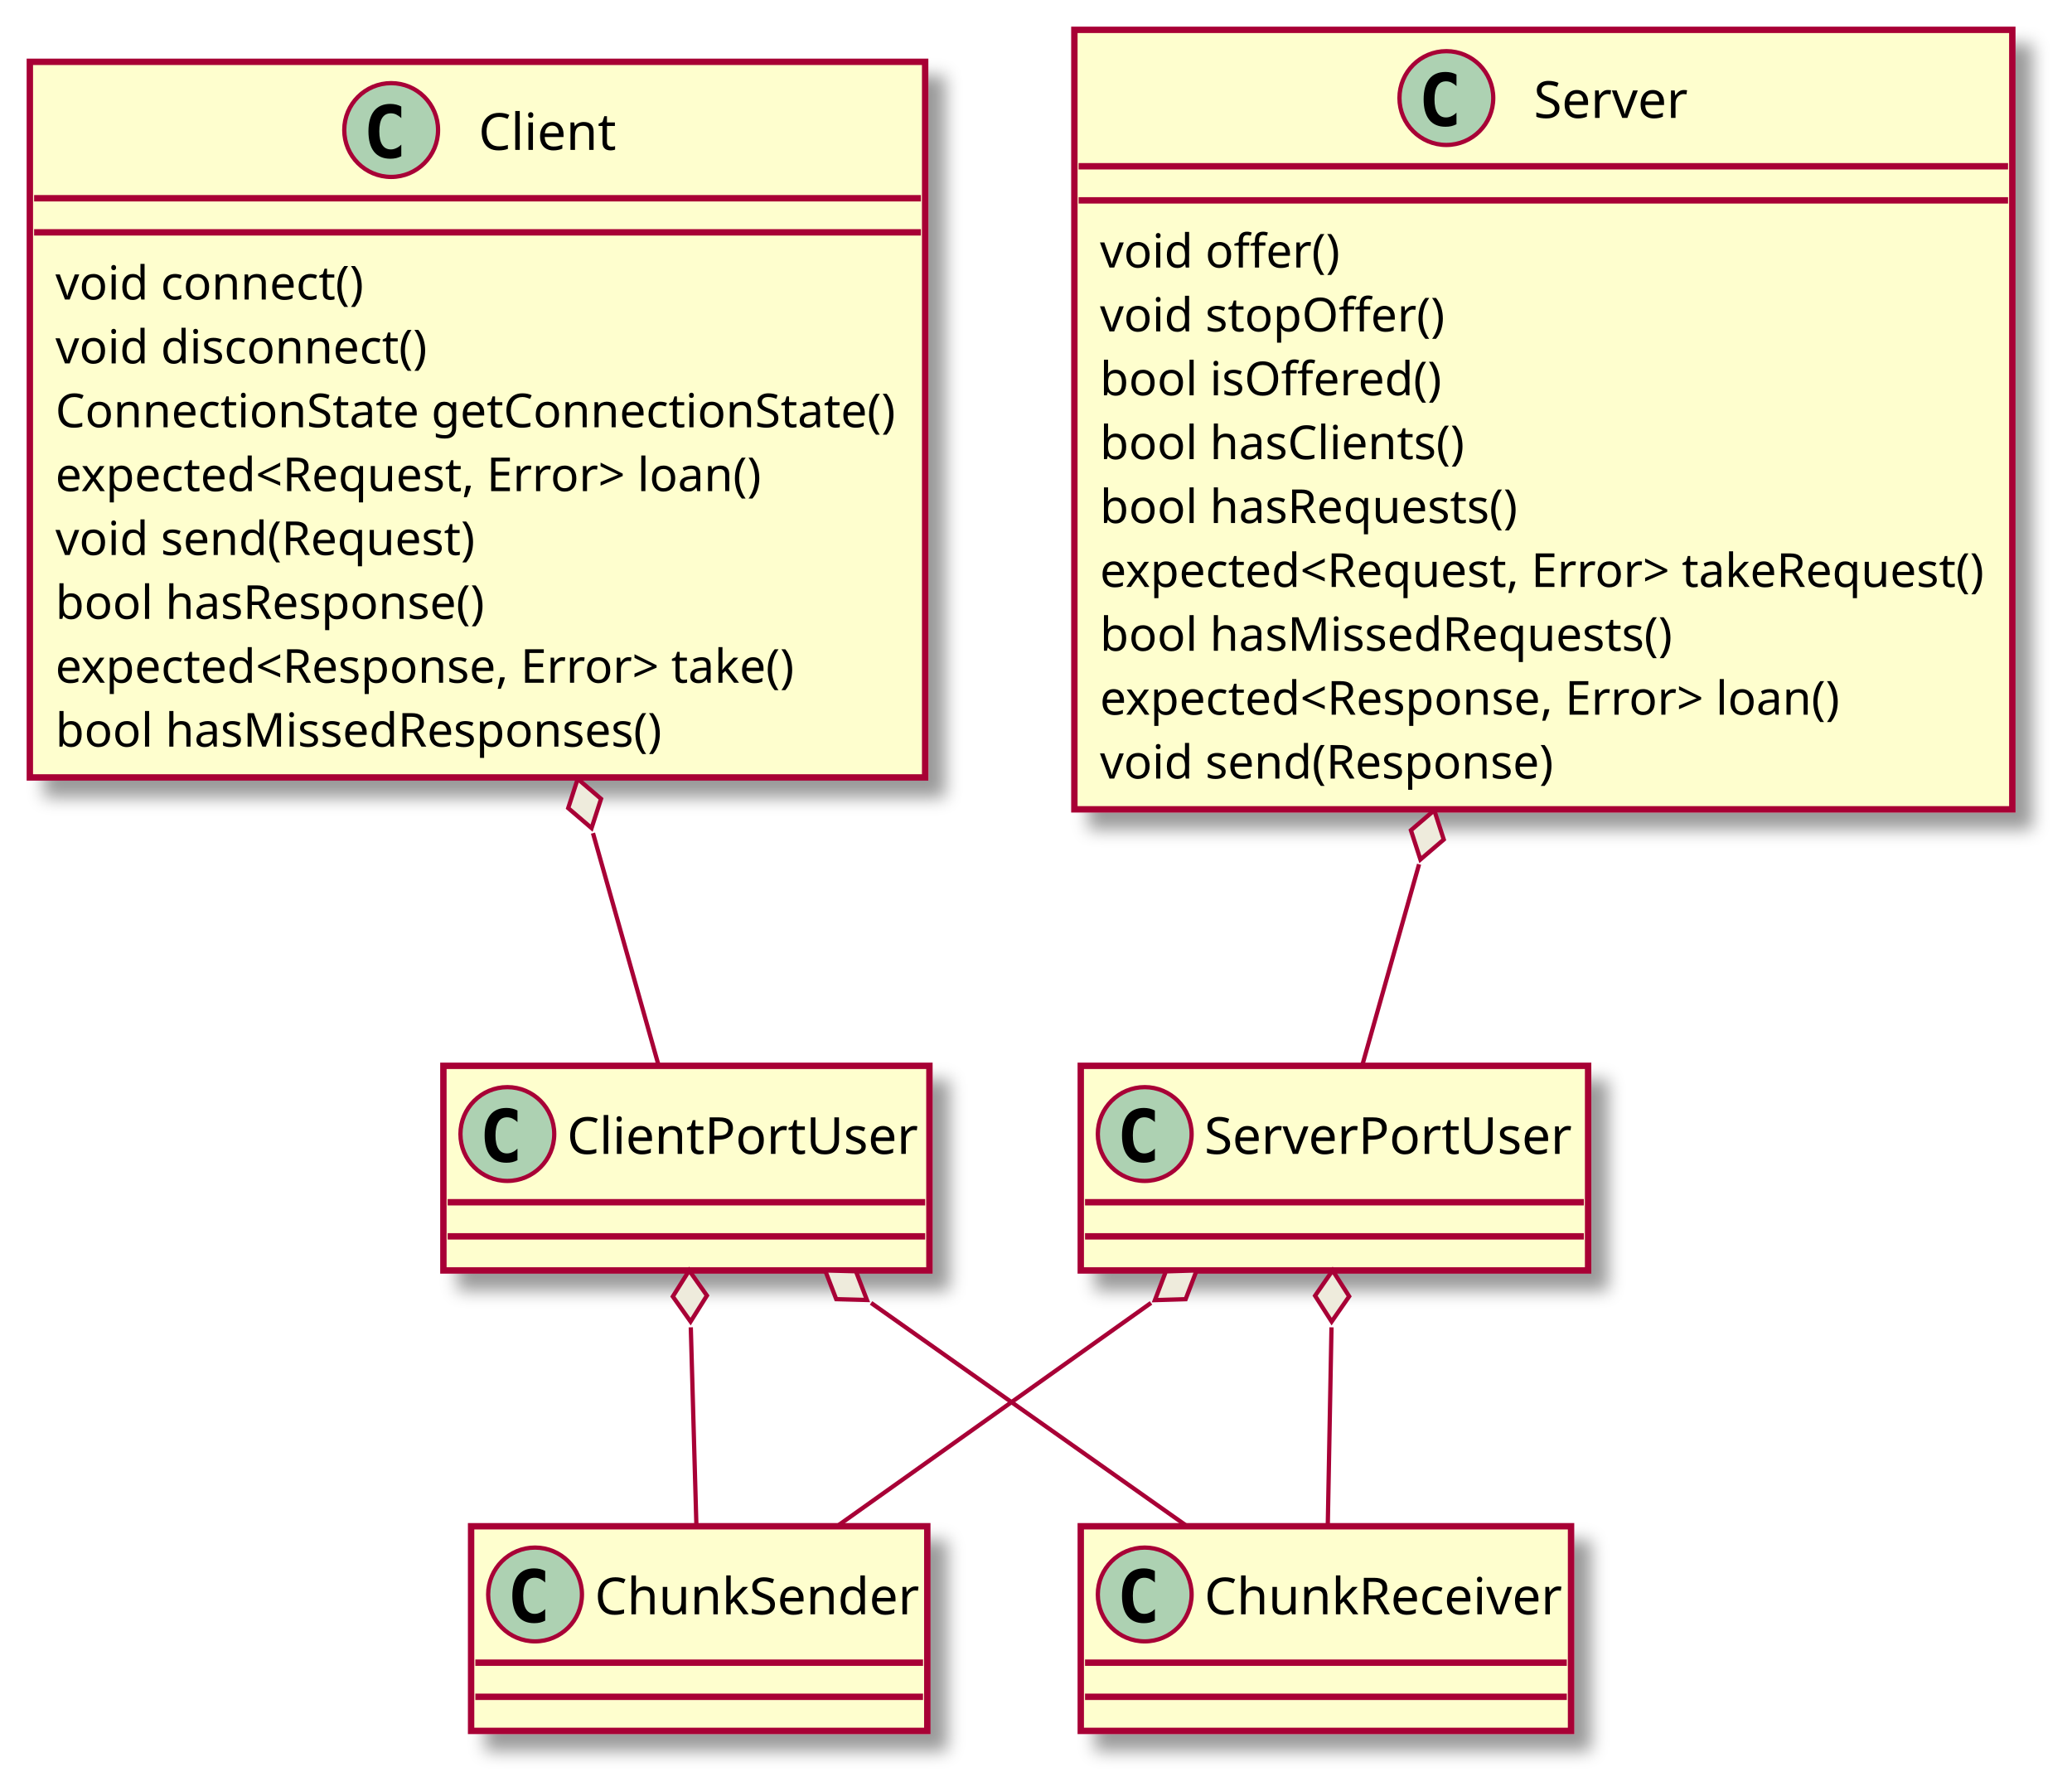
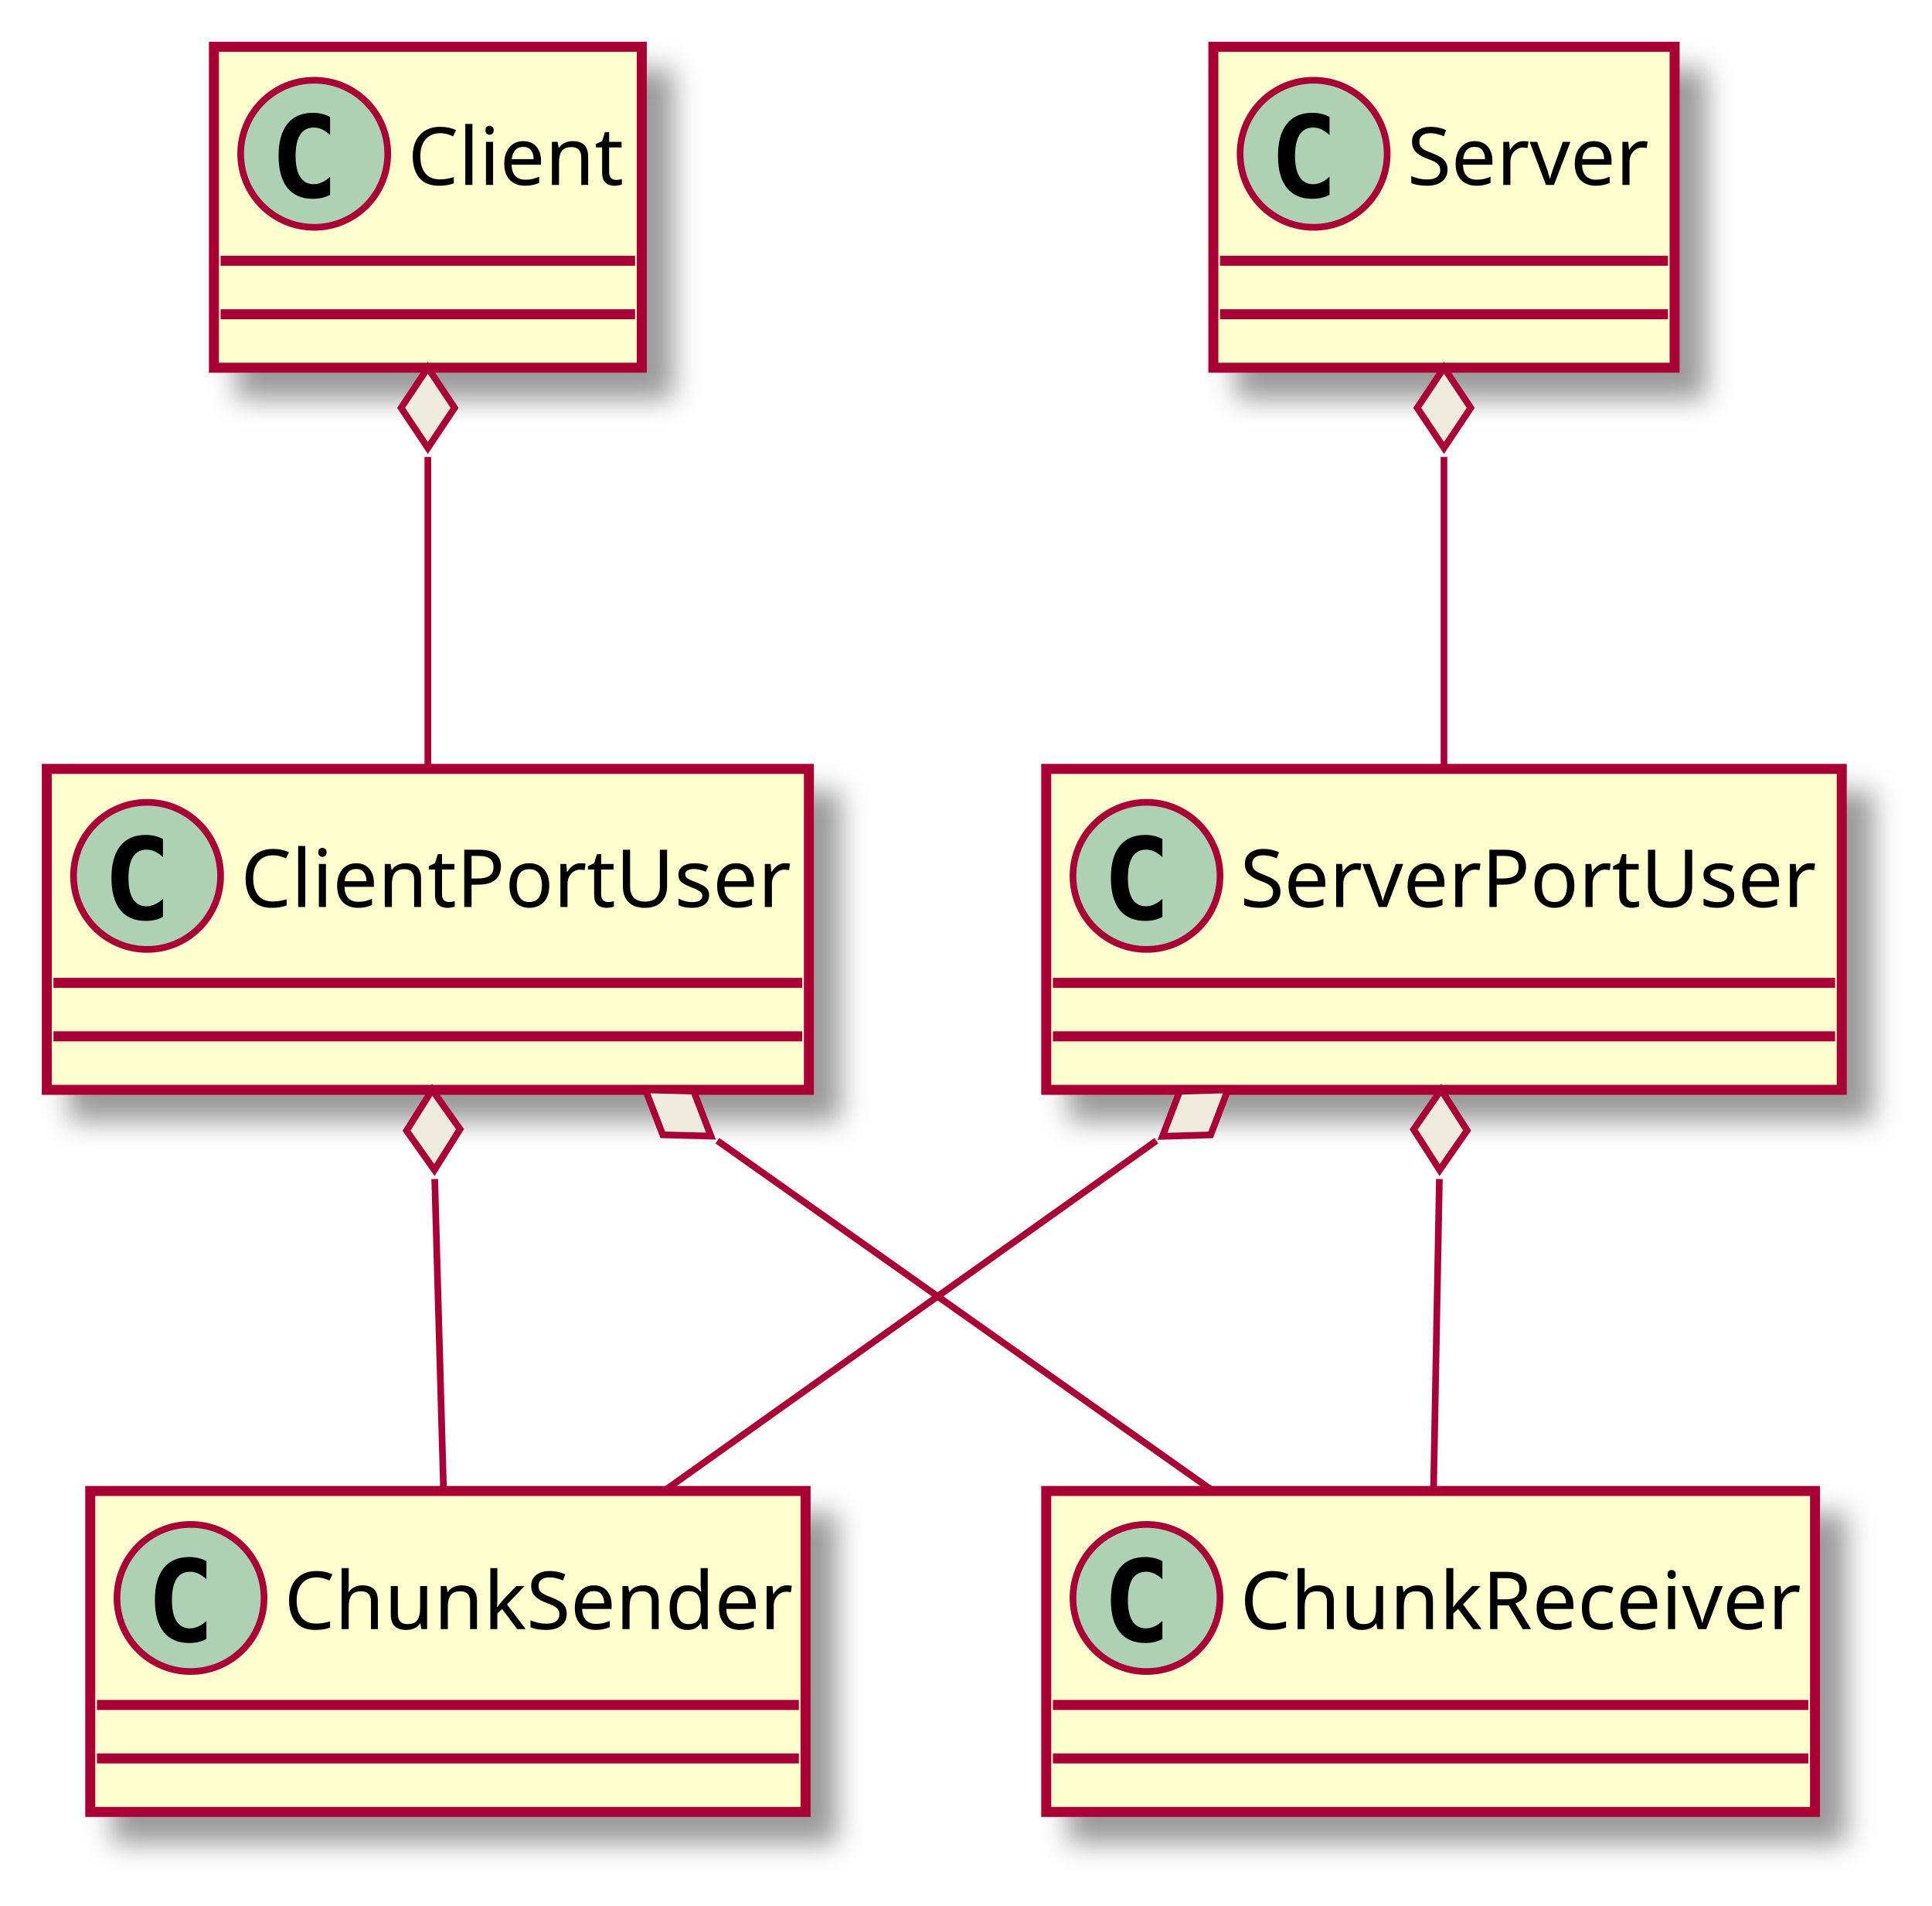
- <svg xmlns="http://www.w3.org/2000/svg" contentScriptType="application/ecmascript" contentStyleType="text/css" height="420px" preserveAspectRatio="none" style="width:486px;height:420px;background:#EEEBDC;" version="1.1" viewBox="0 0 486 420" width="486px" zoomAndPan="magnify">
+ <svg xmlns="http://www.w3.org/2000/svg" contentScriptType="application/ecmascript" contentStyleType="text/css" height="285px" preserveAspectRatio="none" style="width:289px;height:285px;background:#EEEBDC;" version="1.1" viewBox="0 0 289 285" width="289px" zoomAndPan="magnify">
  <defs>
-     <filter height="300%" id="f1iy3ol3l478nq" width="300%" x="-1" y="-1">
+     <filter height="300%" id="f1s1u9x4jwgzq5" width="300%" x="-1" y="-1">
      <feGaussianBlur result="blurOut" stdDeviation="2.0" />
      <feColorMatrix in="blurOut" result="blurOut2" type="matrix" values="0 0 0 0 0 0 0 0 0 0 0 0 0 0 0 0 0 0 .4 0" />
      <feOffset dx="4.0" dy="4.0" in="blurOut2" result="blurOut3" />
      <feBlend in="SourceGraphic" in2="blurOut3" mode="normal" />
    </filter>
  </defs>
  <g>
-     <rect codeLine="3" fill="#FEFECE" filter="url(#f1iy3ol3l478nq)" height="167.855" id="Client" style="stroke:#A80036;stroke-width:1.5;" width="210" x="7" y="14.5" />
-     <ellipse cx="91.75" cy="30.5" fill="#ADD1B2" rx="11" ry="11" style="stroke:#A80036;stroke-width:1.0;" />
-     <path d="M91.547,37.234 Q89.062,37.234 87.734,35.594 Q86.422,33.922 86.422,30.812 Q86.422,27.688 87.734,26.031 Q89.062,24.375 91.547,24.375 Q92.266,24.375 92.922,24.531 Q93.562,24.688 94.125,24.984 L94.125,27.703 Q93.766,27.359 93.469,27.172 Q93.172,26.969 92.906,26.844 Q92.594,26.703 92.281,26.641 Q91.984,26.578 91.672,26.578 Q90.344,26.578 89.656,27.641 Q88.969,28.734 88.969,30.812 Q88.969,32.906 89.656,33.969 Q90.344,35.047 91.672,35.047 Q92.312,35.047 92.906,34.766 Q93.203,34.641 93.484,34.453 Q93.781,34.25 94.125,33.922 L94.125,36.641 Q93.547,36.938 92.906,37.094 Q92.281,37.234 91.547,37.234 Z " fill="#000000" />
-     <text fill="#000000" font-family="sans-serif" font-size="12" lengthAdjust="spacing" textLength="32" x="112.25" y="35.156">Client</text>
-     <line style="stroke:#A80036;stroke-width:1.5;" x1="8" x2="216" y1="46.5" y2="46.5" />
-     <line style="stroke:#A80036;stroke-width:1.5;" x1="8" x2="216" y1="54.5" y2="54.5" />
-     <text fill="#000000" font-family="sans-serif" font-size="11" lengthAdjust="spacing" textLength="73" x="13" y="70.259">void connect()</text>
-     <text fill="#000000" font-family="sans-serif" font-size="11" lengthAdjust="spacing" textLength="88" x="13" y="85.241">void disconnect()</text>
-     <text fill="#000000" font-family="sans-serif" font-size="11" lengthAdjust="spacing" textLength="198" x="13" y="100.223">ConnectionState getConnectionState()</text>
-     <text fill="#000000" font-family="sans-serif" font-size="11" lengthAdjust="spacing" textLength="167" x="13" y="115.205">expected&lt;Request, Error&gt; loan()</text>
-     <text fill="#000000" font-family="sans-serif" font-size="11" lengthAdjust="spacing" textLength="99" x="13" y="130.186">void send(Request)</text>
-     <text fill="#000000" font-family="sans-serif" font-size="11" lengthAdjust="spacing" textLength="101" x="13" y="145.168">bool hasResponse()</text>
-     <text fill="#000000" font-family="sans-serif" font-size="11" lengthAdjust="spacing" textLength="174" x="13" y="160.15">expected&lt;Response, Error&gt; take()</text>
-     <text fill="#000000" font-family="sans-serif" font-size="11" lengthAdjust="spacing" textLength="142" x="13" y="175.132">bool hasMissedResponses()</text>
-     <rect codeLine="14" fill="#FEFECE" filter="url(#f1iy3ol3l478nq)" height="182.837" id="Server" style="stroke:#A80036;stroke-width:1.5;" width="220" x="252" y="7" />
-     <ellipse cx="339.25" cy="23" fill="#ADD1B2" rx="11" ry="11" style="stroke:#A80036;stroke-width:1.0;" />
-     <path d="M339.047,29.734 Q336.562,29.734 335.234,28.094 Q333.922,26.422 333.922,23.312 Q333.922,20.188 335.234,18.531 Q336.562,16.875 339.047,16.875 Q339.766,16.875 340.422,17.031 Q341.062,17.188 341.625,17.484 L341.625,20.203 Q341.266,19.859 340.969,19.672 Q340.672,19.469 340.406,19.344 Q340.094,19.203 339.781,19.141 Q339.484,19.078 339.172,19.078 Q337.844,19.078 337.156,20.141 Q336.469,21.234 336.469,23.312 Q336.469,25.406 337.156,26.469 Q337.844,27.547 339.172,27.547 Q339.812,27.547 340.406,27.266 Q340.703,27.141 340.984,26.953 Q341.281,26.75 341.625,26.422 L341.625,29.141 Q341.047,29.438 340.406,29.594 Q339.781,29.734 339.047,29.734 Z " fill="#000000" />
-     <text fill="#000000" font-family="sans-serif" font-size="12" lengthAdjust="spacing" textLength="37" x="359.75" y="27.656">Server</text>
-     <line style="stroke:#A80036;stroke-width:1.5;" x1="253" x2="471" y1="39" y2="39" />
-     <line style="stroke:#A80036;stroke-width:1.5;" x1="253" x2="471" y1="47" y2="47" />
-     <text fill="#000000" font-family="sans-serif" font-size="11" lengthAdjust="spacing" textLength="58" x="258" y="62.759">void offer()</text>
-     <text fill="#000000" font-family="sans-serif" font-size="11" lengthAdjust="spacing" textLength="83" x="258" y="77.741">void stopOffer()</text>
-     <text fill="#000000" font-family="sans-serif" font-size="11" lengthAdjust="spacing" textLength="82" x="258" y="92.723">bool isOffered()</text>
-     <text fill="#000000" font-family="sans-serif" font-size="11" lengthAdjust="spacing" textLength="86" x="258" y="107.705">bool hasClients()</text>
-     <text fill="#000000" font-family="sans-serif" font-size="11" lengthAdjust="spacing" textLength="98" x="258" y="122.686">bool hasRequests()</text>
-     <text fill="#000000" font-family="sans-serif" font-size="11" lengthAdjust="spacing" textLength="208" x="258" y="137.668">expected&lt;Request, Error&gt; takeRequest()</text>
-     <text fill="#000000" font-family="sans-serif" font-size="11" lengthAdjust="spacing" textLength="134" x="258" y="152.65">bool hasMissedRequests()</text>
-     <text fill="#000000" font-family="sans-serif" font-size="11" lengthAdjust="spacing" textLength="175" x="258" y="167.632">expected&lt;Response, Error&gt; loan()</text>
-     <text fill="#000000" font-family="sans-serif" font-size="11" lengthAdjust="spacing" textLength="107" x="258" y="182.614">void send(Response)</text>
-     <rect codeLine="26" fill="#FEFECE" filter="url(#f1iy3ol3l478nq)" height="48" id="ClientPortUser" style="stroke:#A80036;stroke-width:1.5;" width="114" x="104" y="250" />
-     <ellipse cx="119" cy="266" fill="#ADD1B2" rx="11" ry="11" style="stroke:#A80036;stroke-width:1.0;" />
-     <path d="M118.797,272.734 Q116.312,272.734 114.984,271.094 Q113.672,269.422 113.672,266.312 Q113.672,263.188 114.984,261.531 Q116.312,259.875 118.797,259.875 Q119.516,259.875 120.172,260.031 Q120.812,260.188 121.375,260.484 L121.375,263.203 Q121.016,262.859 120.719,262.672 Q120.422,262.469 120.156,262.344 Q119.844,262.203 119.531,262.141 Q119.234,262.078 118.922,262.078 Q117.594,262.078 116.906,263.141 Q116.219,264.234 116.219,266.312 Q116.219,268.406 116.906,269.469 Q117.594,270.547 118.922,270.547 Q119.562,270.547 120.156,270.266 Q120.453,270.141 120.734,269.953 Q121.031,269.75 121.375,269.422 L121.375,272.141 Q120.797,272.438 120.156,272.594 Q119.531,272.734 118.797,272.734 Z " fill="#000000" />
-     <text fill="#000000" font-family="sans-serif" font-size="12" lengthAdjust="spacing" textLength="82" x="133" y="270.656">ClientPortUser</text>
-     <line style="stroke:#A80036;stroke-width:1.5;" x1="105" x2="217" y1="282" y2="282" />
-     <line style="stroke:#A80036;stroke-width:1.5;" x1="105" x2="217" y1="290" y2="290" />
-     <rect codeLine="29" fill="#FEFECE" filter="url(#f1iy3ol3l478nq)" height="48" id="ServerPortUser" style="stroke:#A80036;stroke-width:1.5;" width="119" x="253.5" y="250" />
-     <ellipse cx="268.5" cy="266" fill="#ADD1B2" rx="11" ry="11" style="stroke:#A80036;stroke-width:1.0;" />
-     <path d="M268.297,272.734 Q265.812,272.734 264.484,271.094 Q263.172,269.422 263.172,266.312 Q263.172,263.188 264.484,261.531 Q265.812,259.875 268.297,259.875 Q269.016,259.875 269.672,260.031 Q270.312,260.188 270.875,260.484 L270.875,263.203 Q270.516,262.859 270.219,262.672 Q269.922,262.469 269.656,262.344 Q269.344,262.203 269.031,262.141 Q268.734,262.078 268.422,262.078 Q267.094,262.078 266.406,263.141 Q265.719,264.234 265.719,266.312 Q265.719,268.406 266.406,269.469 Q267.094,270.547 268.422,270.547 Q269.062,270.547 269.656,270.266 Q269.953,270.141 270.234,269.953 Q270.531,269.75 270.875,269.422 L270.875,272.141 Q270.297,272.438 269.656,272.594 Q269.031,272.734 268.297,272.734 Z " fill="#000000" />
-     <text fill="#000000" font-family="sans-serif" font-size="12" lengthAdjust="spacing" textLength="87" x="282.5" y="270.656">ServerPortUser</text>
-     <line style="stroke:#A80036;stroke-width:1.5;" x1="254.5" x2="371.5" y1="282" y2="282" />
-     <line style="stroke:#A80036;stroke-width:1.5;" x1="254.5" x2="371.5" y1="290" y2="290" />
-     <rect fill="#FEFECE" filter="url(#f1iy3ol3l478nq)" height="48" id="ChunkSender" style="stroke:#A80036;stroke-width:1.5;" width="107" x="110.5" y="358" />
-     <ellipse cx="125.5" cy="374" fill="#ADD1B2" rx="11" ry="11" style="stroke:#A80036;stroke-width:1.0;" />
-     <path d="M125.297,380.734 Q122.812,380.734 121.484,379.094 Q120.172,377.422 120.172,374.312 Q120.172,371.188 121.484,369.531 Q122.812,367.875 125.297,367.875 Q126.016,367.875 126.672,368.031 Q127.312,368.188 127.875,368.484 L127.875,371.203 Q127.516,370.859 127.219,370.672 Q126.922,370.469 126.656,370.344 Q126.344,370.203 126.031,370.141 Q125.734,370.078 125.422,370.078 Q124.094,370.078 123.406,371.141 Q122.719,372.234 122.719,374.312 Q122.719,376.406 123.406,377.469 Q124.094,378.547 125.422,378.547 Q126.062,378.547 126.656,378.266 Q126.953,378.141 127.234,377.953 Q127.531,377.75 127.875,377.422 L127.875,380.141 Q127.297,380.438 126.656,380.594 Q126.031,380.734 125.297,380.734 Z " fill="#000000" />
-     <text fill="#000000" font-family="sans-serif" font-size="12" lengthAdjust="spacing" textLength="75" x="139.5" y="378.656">ChunkSender</text>
-     <line style="stroke:#A80036;stroke-width:1.5;" x1="111.5" x2="216.5" y1="390" y2="390" />
-     <line style="stroke:#A80036;stroke-width:1.5;" x1="111.5" x2="216.5" y1="398" y2="398" />
-     <rect fill="#FEFECE" filter="url(#f1iy3ol3l478nq)" height="48" id="ChunkReceiver" style="stroke:#A80036;stroke-width:1.5;" width="115" x="253.5" y="358" />
-     <ellipse cx="268.5" cy="374" fill="#ADD1B2" rx="11" ry="11" style="stroke:#A80036;stroke-width:1.0;" />
-     <path d="M268.297,380.734 Q265.812,380.734 264.484,379.094 Q263.172,377.422 263.172,374.312 Q263.172,371.188 264.484,369.531 Q265.812,367.875 268.297,367.875 Q269.016,367.875 269.672,368.031 Q270.312,368.188 270.875,368.484 L270.875,371.203 Q270.516,370.859 270.219,370.672 Q269.922,370.469 269.656,370.344 Q269.344,370.203 269.031,370.141 Q268.734,370.078 268.422,370.078 Q267.094,370.078 266.406,371.141 Q265.719,372.234 265.719,374.312 Q265.719,376.406 266.406,377.469 Q267.094,378.547 268.422,378.547 Q269.062,378.547 269.656,378.266 Q269.953,378.141 270.234,377.953 Q270.531,377.75 270.875,377.422 L270.875,380.141 Q270.297,380.438 269.656,380.594 Q269.031,380.734 268.297,380.734 Z " fill="#000000" />
-     <text fill="#000000" font-family="sans-serif" font-size="12" lengthAdjust="spacing" textLength="83" x="282.5" y="378.656">ChunkReceiver</text>
-     <line style="stroke:#A80036;stroke-width:1.5;" x1="254.5" x2="367.5" y1="390" y2="390" />
-     <line style="stroke:#A80036;stroke-width:1.5;" x1="254.5" x2="367.5" y1="398" y2="398" />
-     <path codeLine="32" d="M139.09,195.42 C144.84,215.79 150.4,235.47 154.48,249.92 " fill="none" id="Client-backto-ClientPortUser" style="stroke:#A80036;stroke-width:1.0;" />
-     <polygon fill="#EEEBDC" points="135.5,182.69,133.278,189.55,138.757,194.24,140.978,187.379,135.5,182.69" style="stroke:#A80036;stroke-width:1.0;" />
-     <path codeLine="33" d="M332.85,202.72 C327.86,220.39 323.14,237.1 319.55,249.8 " fill="none" id="Server-backto-ServerPortUser" style="stroke:#A80036;stroke-width:1.0;" />
-     <polygon fill="#EEEBDC" points="336.42,190.06,330.942,194.749,333.163,201.61,338.642,196.92,336.42,190.06" style="stroke:#A80036;stroke-width:1.0;" />
-     <path codeLine="35" d="M162.03,311.34 C162.46,326.68 162.96,344.1 163.34,357.68 " fill="none" id="ClientPortUser-backto-ChunkSender" style="stroke:#A80036;stroke-width:1.0;" />
-     <polygon fill="#EEEBDC" points="161.65,298,157.816,304.108,161.98,309.995,165.813,303.888,161.65,298" style="stroke:#A80036;stroke-width:1.0;" />
-     <path codeLine="36" d="M204.31,305.61 C227.88,322.26 256.57,342.54 278.26,357.86 " fill="none" id="ClientPortUser-backto-ChunkReceiver" style="stroke:#A80036;stroke-width:1.0;" />
-     <polygon fill="#EEEBDC" points="193.55,298,196.142,304.729,203.35,304.925,200.758,298.196,193.55,298" style="stroke:#A80036;stroke-width:1.0;" />
-     <path codeLine="38" d="M269.98,305.61 C246.56,322.26 218.07,342.54 196.52,357.86 " fill="none" id="ServerPortUser-backto-ChunkSender" style="stroke:#A80036;stroke-width:1.0;" />
-     <polygon fill="#EEEBDC" points="280.67,298,273.462,298.218,270.891,304.955,278.099,304.737,280.67,298" style="stroke:#A80036;stroke-width:1.0;" />
-     <path codeLine="39" d="M312.31,311.34 C312.02,326.68 311.7,344.1 311.44,357.68 " fill="none" id="ServerPortUser-backto-ChunkReceiver" style="stroke:#A80036;stroke-width:1.0;" />
-     <polygon fill="#EEEBDC" points="312.57,298,308.459,303.924,312.346,309.998,316.457,304.074,312.57,298" style="stroke:#A80036;stroke-width:1.0;" />
+     <rect codeLine="3" fill="#FEFECE" filter="url(#f1s1u9x4jwgzq5)" height="48" id="Client" style="stroke:#A80036;stroke-width:1.5;" width="64" x="32" y="7" />
+     <ellipse cx="47" cy="23" fill="#ADD1B2" rx="11" ry="11" style="stroke:#A80036;stroke-width:1.0;" />
+     <path d="M46.797,29.734 Q44.312,29.734 42.984,28.094 Q41.672,26.422 41.672,23.312 Q41.672,20.188 42.984,18.531 Q44.312,16.875 46.797,16.875 Q47.516,16.875 48.172,17.031 Q48.812,17.188 49.375,17.484 L49.375,20.203 Q49.016,19.859 48.719,19.672 Q48.422,19.469 48.156,19.344 Q47.844,19.203 47.531,19.141 Q47.234,19.078 46.922,19.078 Q45.594,19.078 44.906,20.141 Q44.219,21.234 44.219,23.312 Q44.219,25.406 44.906,26.469 Q45.594,27.547 46.922,27.547 Q47.562,27.547 48.156,27.266 Q48.453,27.141 48.734,26.953 Q49.031,26.75 49.375,26.422 L49.375,29.141 Q48.797,29.438 48.156,29.594 Q47.531,29.734 46.797,29.734 Z " fill="#000000" />
+     <text fill="#000000" font-family="sans-serif" font-size="12" lengthAdjust="spacing" textLength="32" x="61" y="27.656">Client</text>
+     <line style="stroke:#A80036;stroke-width:1.5;" x1="33" x2="95" y1="39" y2="39" />
+     <line style="stroke:#A80036;stroke-width:1.5;" x1="33" x2="95" y1="47" y2="47" />
+     <rect codeLine="6" fill="#FEFECE" filter="url(#f1s1u9x4jwgzq5)" height="48" id="Server" style="stroke:#A80036;stroke-width:1.5;" width="69" x="181.5" y="7" />
+     <ellipse cx="196.5" cy="23" fill="#ADD1B2" rx="11" ry="11" style="stroke:#A80036;stroke-width:1.0;" />
+     <path d="M196.297,29.734 Q193.812,29.734 192.484,28.094 Q191.172,26.422 191.172,23.312 Q191.172,20.188 192.484,18.531 Q193.812,16.875 196.297,16.875 Q197.016,16.875 197.672,17.031 Q198.312,17.188 198.875,17.484 L198.875,20.203 Q198.516,19.859 198.219,19.672 Q197.922,19.469 197.656,19.344 Q197.344,19.203 197.031,19.141 Q196.734,19.078 196.422,19.078 Q195.094,19.078 194.406,20.141 Q193.719,21.234 193.719,23.312 Q193.719,25.406 194.406,26.469 Q195.094,27.547 196.422,27.547 Q197.062,27.547 197.656,27.266 Q197.953,27.141 198.234,26.953 Q198.531,26.75 198.875,26.422 L198.875,29.141 Q198.297,29.438 197.656,29.594 Q197.031,29.734 196.297,29.734 Z " fill="#000000" />
+     <text fill="#000000" font-family="sans-serif" font-size="12" lengthAdjust="spacing" textLength="37" x="210.5" y="27.656">Server</text>
+     <line style="stroke:#A80036;stroke-width:1.5;" x1="182.5" x2="249.5" y1="39" y2="39" />
+     <line style="stroke:#A80036;stroke-width:1.5;" x1="182.5" x2="249.5" y1="47" y2="47" />
+     <rect codeLine="9" fill="#FEFECE" filter="url(#f1s1u9x4jwgzq5)" height="48" id="ClientPortUser" style="stroke:#A80036;stroke-width:1.5;" width="114" x="7" y="115" />
+     <ellipse cx="22" cy="131" fill="#ADD1B2" rx="11" ry="11" style="stroke:#A80036;stroke-width:1.0;" />
+     <path d="M21.797,137.734 Q19.312,137.734 17.984,136.094 Q16.672,134.422 16.672,131.312 Q16.672,128.188 17.984,126.531 Q19.312,124.875 21.797,124.875 Q22.516,124.875 23.172,125.031 Q23.812,125.188 24.375,125.484 L24.375,128.203 Q24.016,127.859 23.719,127.672 Q23.422,127.469 23.156,127.344 Q22.844,127.203 22.531,127.141 Q22.234,127.078 21.922,127.078 Q20.594,127.078 19.906,128.141 Q19.219,129.234 19.219,131.312 Q19.219,133.406 19.906,134.469 Q20.594,135.547 21.922,135.547 Q22.562,135.547 23.156,135.266 Q23.453,135.141 23.734,134.953 Q24.031,134.75 24.375,134.422 L24.375,137.141 Q23.797,137.438 23.156,137.594 Q22.531,137.734 21.797,137.734 Z " fill="#000000" />
+     <text fill="#000000" font-family="sans-serif" font-size="12" lengthAdjust="spacing" textLength="82" x="36" y="135.656">ClientPortUser</text>
+     <line style="stroke:#A80036;stroke-width:1.5;" x1="8" x2="120" y1="147" y2="147" />
+     <line style="stroke:#A80036;stroke-width:1.5;" x1="8" x2="120" y1="155" y2="155" />
+     <rect codeLine="12" fill="#FEFECE" filter="url(#f1s1u9x4jwgzq5)" height="48" id="ServerPortUser" style="stroke:#A80036;stroke-width:1.5;" width="119" x="156.5" y="115" />
+     <ellipse cx="171.5" cy="131" fill="#ADD1B2" rx="11" ry="11" style="stroke:#A80036;stroke-width:1.0;" />
+     <path d="M171.297,137.734 Q168.812,137.734 167.484,136.094 Q166.172,134.422 166.172,131.312 Q166.172,128.188 167.484,126.531 Q168.812,124.875 171.297,124.875 Q172.016,124.875 172.672,125.031 Q173.312,125.188 173.875,125.484 L173.875,128.203 Q173.516,127.859 173.219,127.672 Q172.922,127.469 172.656,127.344 Q172.344,127.203 172.031,127.141 Q171.734,127.078 171.422,127.078 Q170.094,127.078 169.406,128.141 Q168.719,129.234 168.719,131.312 Q168.719,133.406 169.406,134.469 Q170.094,135.547 171.422,135.547 Q172.062,135.547 172.656,135.266 Q172.953,135.141 173.234,134.953 Q173.531,134.75 173.875,134.422 L173.875,137.141 Q173.297,137.438 172.656,137.594 Q172.031,137.734 171.297,137.734 Z " fill="#000000" />
+     <text fill="#000000" font-family="sans-serif" font-size="12" lengthAdjust="spacing" textLength="87" x="185.5" y="135.656">ServerPortUser</text>
+     <line style="stroke:#A80036;stroke-width:1.5;" x1="157.5" x2="274.5" y1="147" y2="147" />
+     <line style="stroke:#A80036;stroke-width:1.5;" x1="157.5" x2="274.5" y1="155" y2="155" />
+     <rect fill="#FEFECE" filter="url(#f1s1u9x4jwgzq5)" height="48" id="ChunkSender" style="stroke:#A80036;stroke-width:1.5;" width="107" x="13.5" y="223" />
+     <ellipse cx="28.5" cy="239" fill="#ADD1B2" rx="11" ry="11" style="stroke:#A80036;stroke-width:1.0;" />
+     <path d="M28.297,245.734 Q25.812,245.734 24.484,244.094 Q23.172,242.422 23.172,239.312 Q23.172,236.188 24.484,234.531 Q25.812,232.875 28.297,232.875 Q29.016,232.875 29.672,233.031 Q30.312,233.188 30.875,233.484 L30.875,236.203 Q30.516,235.859 30.219,235.672 Q29.922,235.469 29.656,235.344 Q29.344,235.203 29.031,235.141 Q28.734,235.078 28.422,235.078 Q27.094,235.078 26.406,236.141 Q25.719,237.234 25.719,239.312 Q25.719,241.406 26.406,242.469 Q27.094,243.547 28.422,243.547 Q29.062,243.547 29.656,243.266 Q29.953,243.141 30.234,242.953 Q30.531,242.75 30.875,242.422 L30.875,245.141 Q30.297,245.438 29.656,245.594 Q29.031,245.734 28.297,245.734 Z " fill="#000000" />
+     <text fill="#000000" font-family="sans-serif" font-size="12" lengthAdjust="spacing" textLength="75" x="42.5" y="243.656">ChunkSender</text>
+     <line style="stroke:#A80036;stroke-width:1.5;" x1="14.5" x2="119.5" y1="255" y2="255" />
+     <line style="stroke:#A80036;stroke-width:1.5;" x1="14.5" x2="119.5" y1="263" y2="263" />
+     <rect fill="#FEFECE" filter="url(#f1s1u9x4jwgzq5)" height="48" id="ChunkReceiver" style="stroke:#A80036;stroke-width:1.5;" width="115" x="156.5" y="223" />
+     <ellipse cx="171.5" cy="239" fill="#ADD1B2" rx="11" ry="11" style="stroke:#A80036;stroke-width:1.0;" />
+     <path d="M171.297,245.734 Q168.812,245.734 167.484,244.094 Q166.172,242.422 166.172,239.312 Q166.172,236.188 167.484,234.531 Q168.812,232.875 171.297,232.875 Q172.016,232.875 172.672,233.031 Q173.312,233.188 173.875,233.484 L173.875,236.203 Q173.516,235.859 173.219,235.672 Q172.922,235.469 172.656,235.344 Q172.344,235.203 172.031,235.141 Q171.734,235.078 171.422,235.078 Q170.094,235.078 169.406,236.141 Q168.719,237.234 168.719,239.312 Q168.719,241.406 169.406,242.469 Q170.094,243.547 171.422,243.547 Q172.062,243.547 172.656,243.266 Q172.953,243.141 173.234,242.953 Q173.531,242.75 173.875,242.422 L173.875,245.141 Q173.297,245.438 172.656,245.594 Q172.031,245.734 171.297,245.734 Z " fill="#000000" />
+     <text fill="#000000" font-family="sans-serif" font-size="12" lengthAdjust="spacing" textLength="83" x="185.5" y="243.656">ChunkReceiver</text>
+     <line style="stroke:#A80036;stroke-width:1.5;" x1="157.5" x2="270.5" y1="255" y2="255" />
+     <line style="stroke:#A80036;stroke-width:1.5;" x1="157.5" x2="270.5" y1="263" y2="263" />
+     <path codeLine="15" d="M64,68.34 C64,83.68 64,101.1 64,114.68 " fill="none" id="Client-backto-ClientPortUser" style="stroke:#A80036;stroke-width:1.0;" />
+     <polygon fill="#EEEBDC" points="64,55,60,61,64,67,68,61,64,55" style="stroke:#A80036;stroke-width:1.0;" />
+     <path codeLine="16" d="M216,68.34 C216,83.68 216,101.1 216,114.68 " fill="none" id="Server-backto-ServerPortUser" style="stroke:#A80036;stroke-width:1.0;" />
+     <polygon fill="#EEEBDC" points="216,55,212,61,216,67,220,61,216,55" style="stroke:#A80036;stroke-width:1.0;" />
+     <path codeLine="18" d="M65.03,176.34 C65.46,191.68 65.96,209.1 66.34,222.68 " fill="none" id="ClientPortUser-backto-ChunkSender" style="stroke:#A80036;stroke-width:1.0;" />
+     <polygon fill="#EEEBDC" points="64.65,163,60.816,169.108,64.98,174.995,68.813,168.888,64.65,163" style="stroke:#A80036;stroke-width:1.0;" />
+     <path codeLine="19" d="M107.31,170.61 C130.88,187.26 159.57,207.54 181.26,222.86 " fill="none" id="ClientPortUser-backto-ChunkReceiver" style="stroke:#A80036;stroke-width:1.0;" />
+     <polygon fill="#EEEBDC" points="96.55,163,99.142,169.729,106.35,169.925,103.758,163.196,96.55,163" style="stroke:#A80036;stroke-width:1.0;" />
+     <path codeLine="21" d="M172.98,170.61 C149.56,187.26 121.07,207.54 99.52,222.86 " fill="none" id="ServerPortUser-backto-ChunkSender" style="stroke:#A80036;stroke-width:1.0;" />
+     <polygon fill="#EEEBDC" points="183.67,163,176.462,163.218,173.891,169.955,181.099,169.737,183.67,163" style="stroke:#A80036;stroke-width:1.0;" />
+     <path codeLine="22" d="M215.31,176.34 C215.02,191.68 214.7,209.1 214.44,222.68 " fill="none" id="ServerPortUser-backto-ChunkReceiver" style="stroke:#A80036;stroke-width:1.0;" />
+     <polygon fill="#EEEBDC" points="215.57,163,211.459,168.924,215.346,174.998,219.457,169.074,215.57,163" style="stroke:#A80036;stroke-width:1.0;" />
  </g>
</svg>
